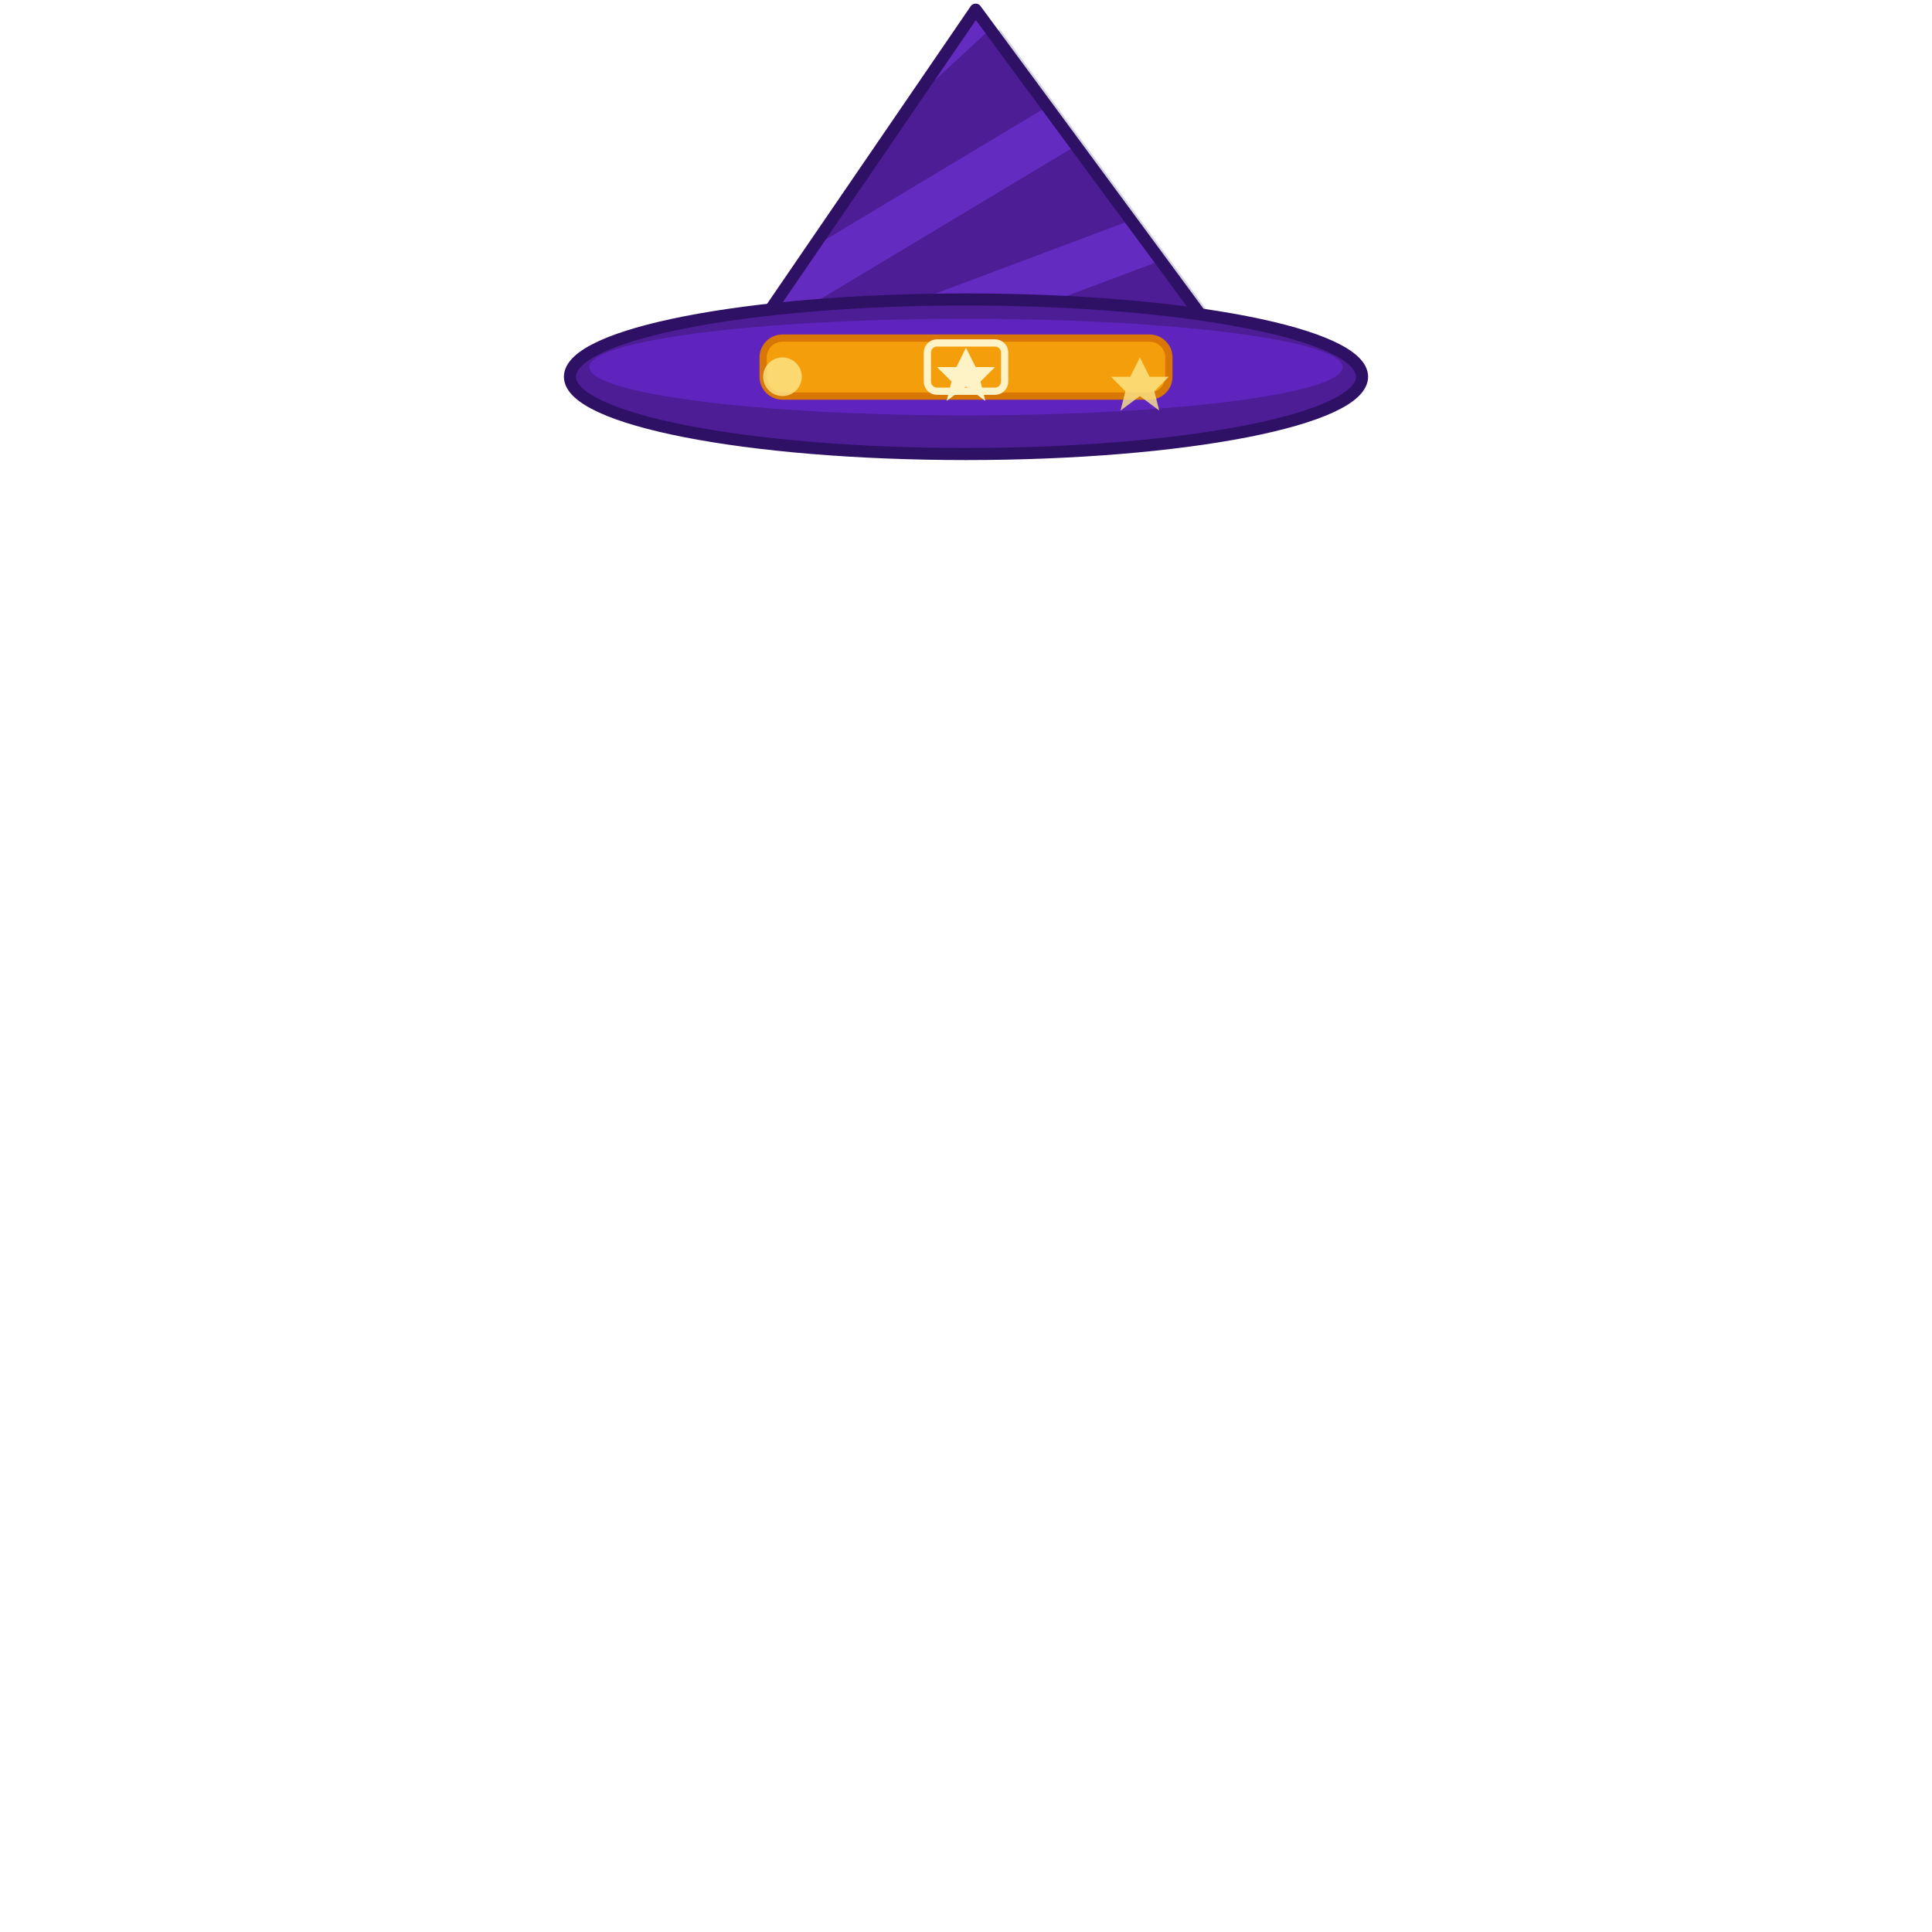
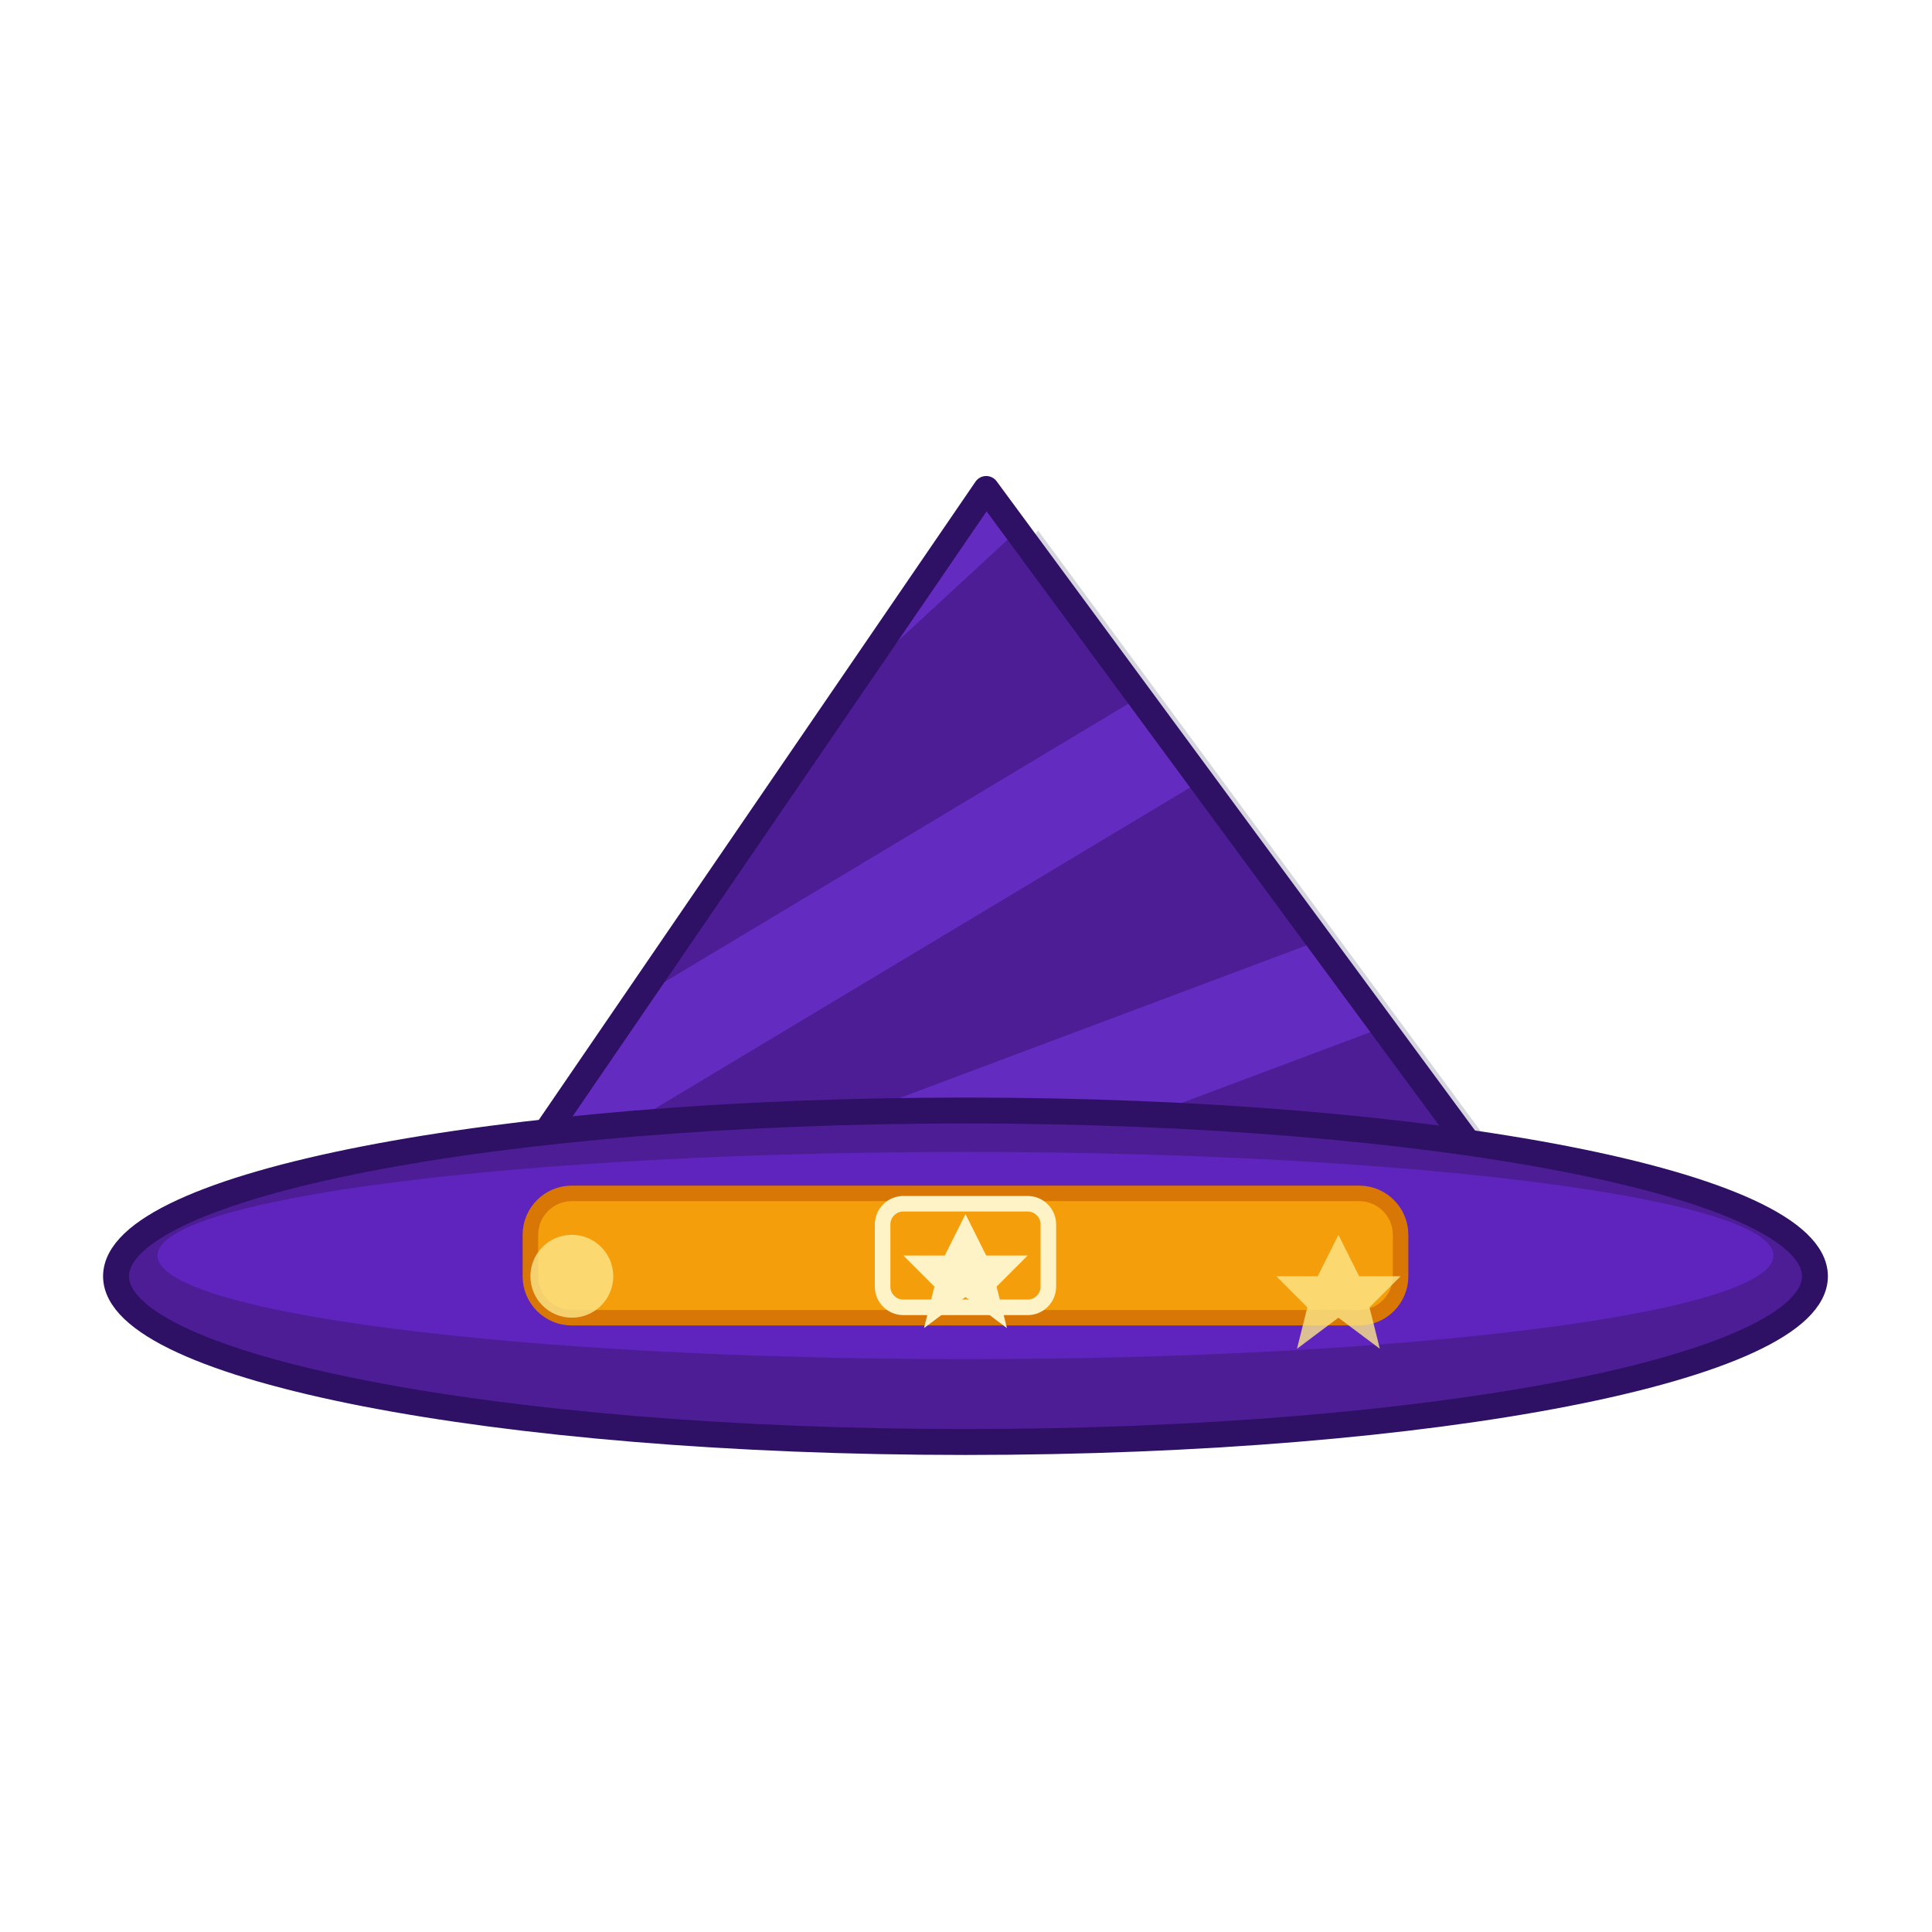
- <svg xmlns="http://www.w3.org/2000/svg" viewBox="0 0 400 400">
+ <svg xmlns="http://www.w3.org/2000/svg" viewBox="106.8 -45.2 186.5 186.5">
  <defs>
    <clipPath id="witch-cone">
      <polygon points="202,2 150,78 258,78" />
    </clipPath>
  </defs>
  <polygon points="202,2 150,78 258,78" fill="#1E1B4B" opacity="0.18" transform="translate(5,4)" />
  <polygon points="202,2 150,78 258,78" fill="#4C1D95" />
  <g clip-path="url(#witch-cone)">
    <line x1="150" y1="50" x2="202" y2="2" stroke="#7C3AED" stroke-width="10" opacity="0.5" />
    <line x1="150" y1="68" x2="230" y2="20" stroke="#7C3AED" stroke-width="10" opacity="0.5" />
    <line x1="162" y1="78" x2="258" y2="42" stroke="#7C3AED" stroke-width="10" opacity="0.5" />
  </g>
  <polygon points="202,2 150,78 258,78" fill="none" stroke="#2E1065" stroke-width="2.5" stroke-linejoin="round" />
  <ellipse cx="200" cy="78" rx="82" ry="16" fill="#4C1D95" stroke="#2E1065" stroke-width="2.5" />
  <ellipse cx="200" cy="76" rx="78" ry="10" fill="#6D28D9" opacity="0.6" />
  <rect x="158" y="70" width="84" height="12" rx="4" fill="#F59E0B" stroke="#D97706" stroke-width="1.5" />
  <path d="M200,72 L202,76 L206,76 L203,79 L204,83 L200,80 L196,83 L197,79 L194,76 L198,76Z" fill="#FEF3C7" />
  <circle cx="162" cy="78" r="4" fill="#FDE68A" opacity="0.8" />
  <path d="M236,74 L238,78 L242,78 L239,81 L240,85 L236,82 L232,85 L233,81 L230,78 L234,78Z" fill="#FDE68A" opacity="0.8" />
  <rect x="192" y="71" width="16" height="10" rx="2" fill="none" stroke="#FEF3C7" stroke-width="1.5" />
</svg>
